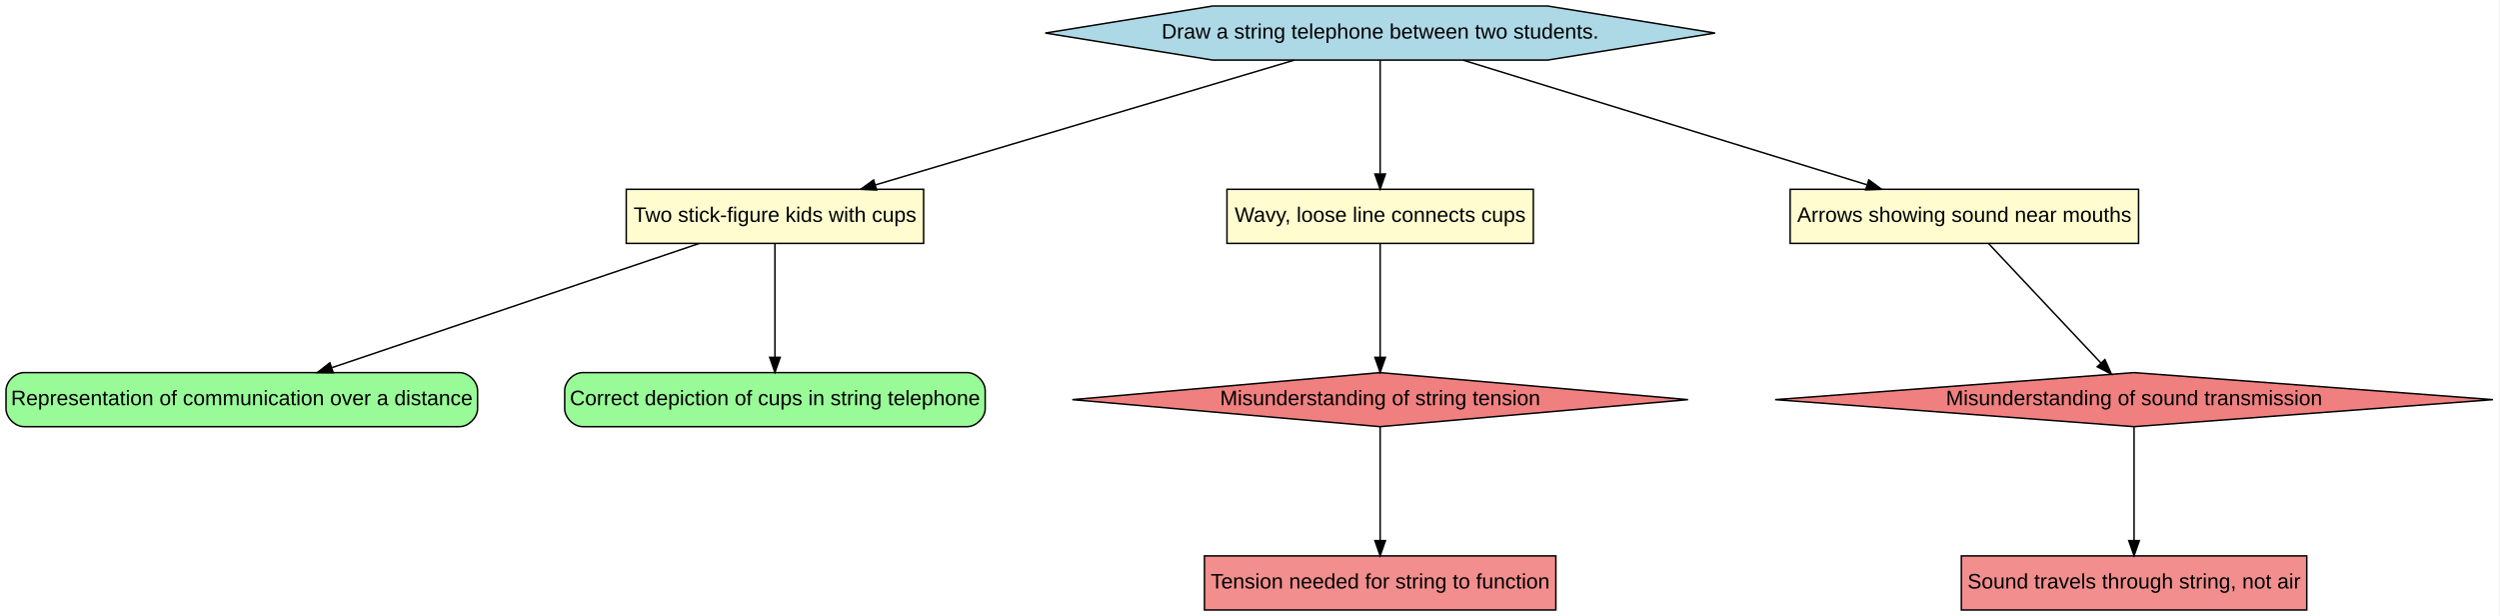
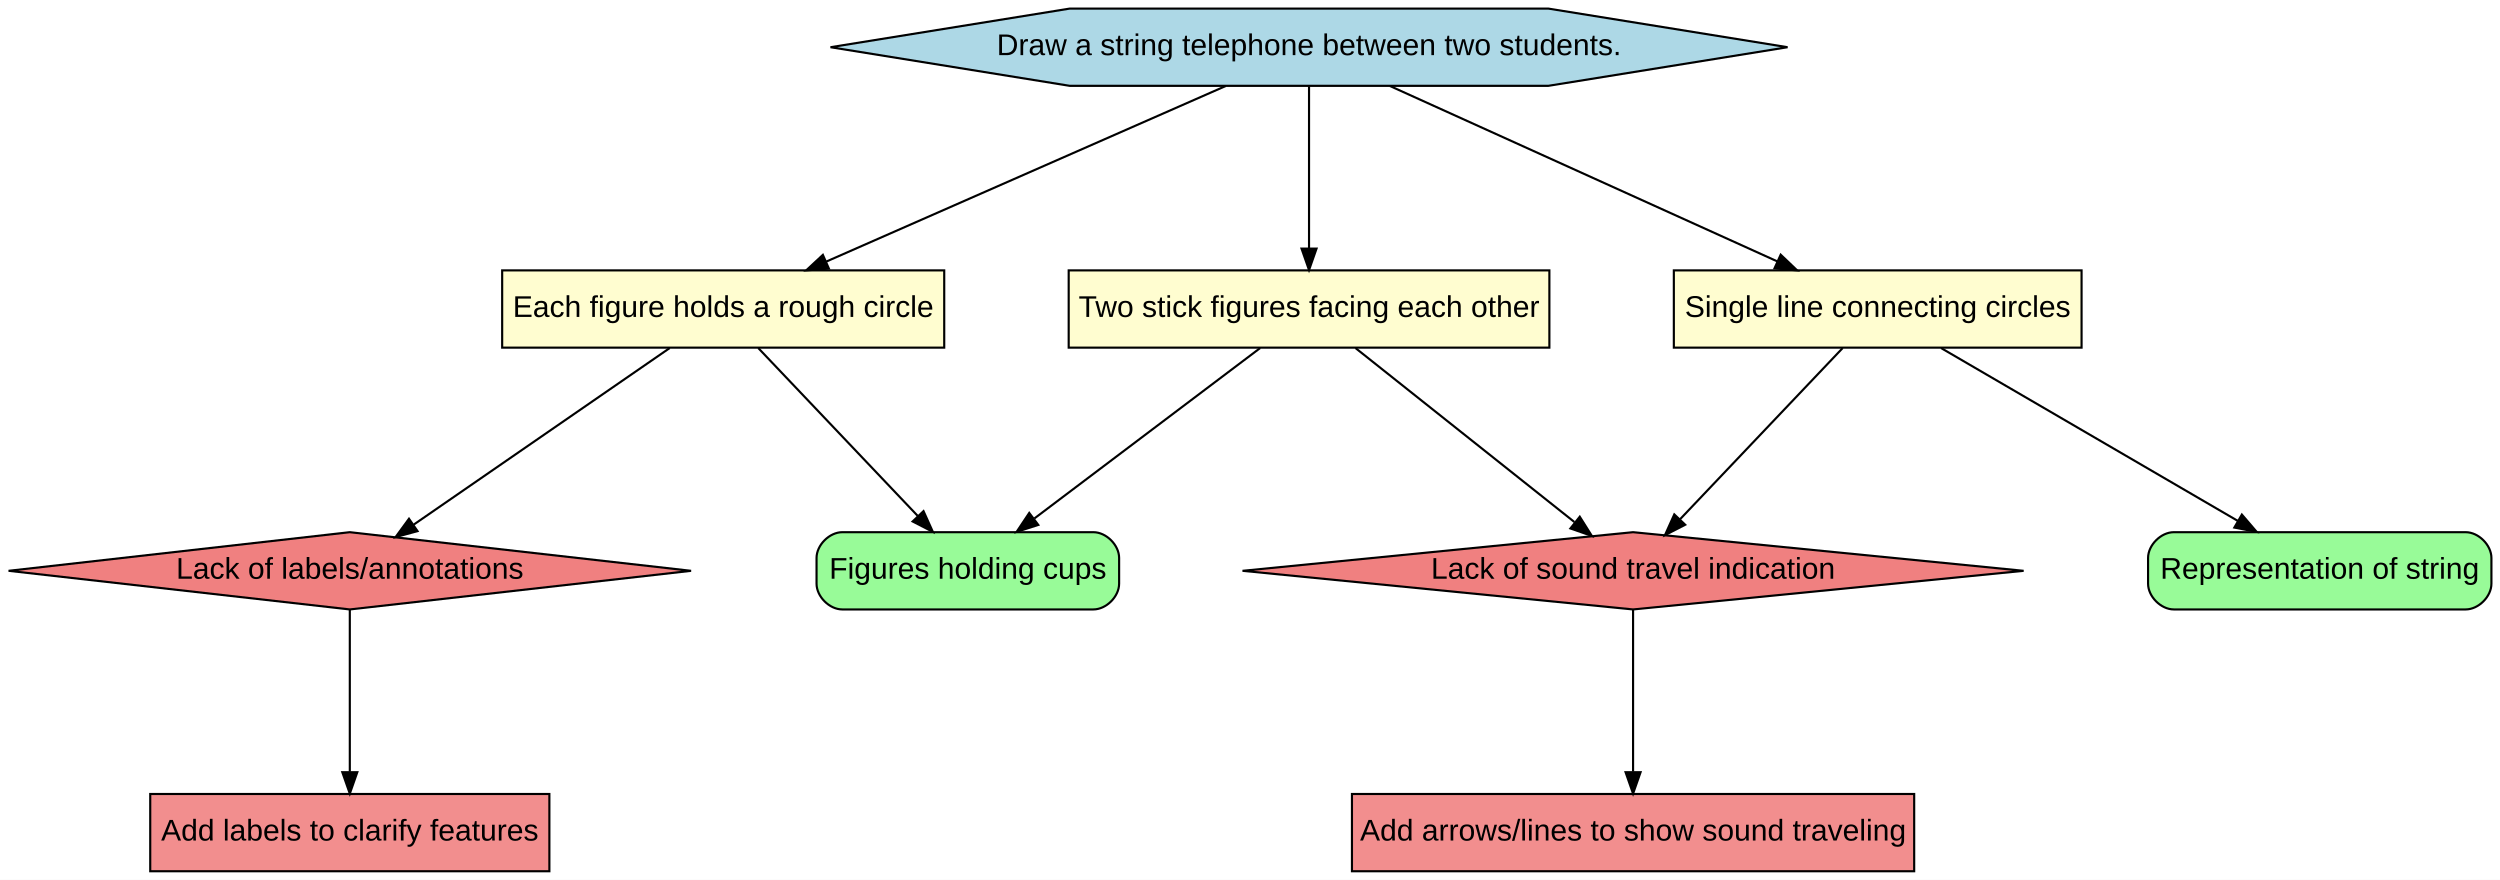
- <svg xmlns="http://www.w3.org/2000/svg" width="1664pt" height="410pt" viewBox="0.00 0.00 1664.00 410.00">
+ <svg xmlns="http://www.w3.org/2000/svg" width="1165pt" height="410pt" viewBox="0.00 0.00 1165.00 410.00">
  <g id="graph0" class="graph" transform="scale(1 1) rotate(0) translate(4 406)">
-     <polygon fill="white" stroke="transparent" points="-4,4 -4,-406 1660,-406 1660,4 -4,4" />
+     <polygon fill="white" stroke="transparent" points="-4,4 -4,-406 1161,-406 1161,4 -4,4" />
    <g id="node1" class="node">
-       <polygon fill="lightblue" stroke="black" points="1138,-384 1026.5,-402 803.5,-402 692,-384 803.5,-366 1026.5,-366 1138,-384" />
-       <text text-anchor="middle" x="915" y="-380.3" font-family="Arial" font-size="14.00">Draw a string telephone between two students.</text>
+       <polygon fill="lightblue" stroke="black" points="829.01,-384 717.51,-402 494.51,-402 383.01,-384 494.51,-366 717.51,-366 829.01,-384" />
+       <text text-anchor="middle" x="606.01" y="-380.3" font-family="Arial" font-size="14.00">Draw a string telephone between two students.</text>
    </g>
    <g id="node2" class="node">
-       <polygon fill="#fffdd0" stroke="black" points="611,-280 413,-280 413,-244 611,-244 611,-280" />
-       <text text-anchor="middle" x="512" y="-258.3" font-family="Arial" font-size="14.00">Two stick-figure kids with cups</text>
+       <polygon fill="#fffdd0" stroke="black" points="718.01,-280 494.01,-280 494.01,-244 718.01,-244 718.01,-280" />
+       <text text-anchor="middle" x="606.01" y="-258.3" font-family="Arial" font-size="14.00">Two stick figures facing each other</text>
    </g>
    <g id="edge1" class="edge">
-       <path fill="none" stroke="black" d="M857.69,-365.93C784.12,-344.03 656.72,-306.09 578.83,-282.9" />
-       <polygon fill="black" stroke="black" points="579.69,-279.51 569.11,-280.01 577.7,-286.21 579.69,-279.51" />
+       <path fill="none" stroke="black" d="M606.01,-365.81C606.01,-346.11 606.01,-313.58 606.01,-290.39" />
+       <polygon fill="black" stroke="black" points="609.51,-290.16 606.01,-280.16 602.51,-290.16 609.51,-290.16" />
    </g>
    <g id="node3" class="node">
-       <polygon fill="#fffdd0" stroke="black" points="1017,-280 813,-280 813,-244 1017,-244 1017,-280" />
-       <text text-anchor="middle" x="915" y="-258.3" font-family="Arial" font-size="14.00">Wavy, loose line connects cups</text>
+       <polygon fill="#fffdd0" stroke="black" points="436.01,-280 230.01,-280 230.01,-244 436.01,-244 436.01,-280" />
+       <text text-anchor="middle" x="333.01" y="-258.3" font-family="Arial" font-size="14.00">Each figure holds a rough circle</text>
    </g>
    <g id="edge2" class="edge">
-       <path fill="none" stroke="black" d="M915,-365.81C915,-346.11 915,-313.58 915,-290.39" />
-       <polygon fill="black" stroke="black" points="918.5,-290.16 915,-280.16 911.5,-290.16 918.5,-290.16" />
+       <path fill="none" stroke="black" d="M567.19,-365.93C518.17,-344.39 433.85,-307.32 380.89,-284.04" />
+       <polygon fill="black" stroke="black" points="382.27,-280.82 371.7,-280.01 379.46,-287.23 382.27,-280.82" />
    </g>
    <g id="node4" class="node">
-       <polygon fill="#fffdd0" stroke="black" points="1420,-280 1188,-280 1188,-244 1420,-244 1420,-280" />
-       <text text-anchor="middle" x="1304" y="-258.3" font-family="Arial" font-size="14.00">Arrows showing sound near mouths</text>
+       <polygon fill="#fffdd0" stroke="black" points="966.01,-280 776.01,-280 776.01,-244 966.01,-244 966.01,-280" />
+       <text text-anchor="middle" x="871.01" y="-258.3" font-family="Arial" font-size="14.00">Single line connecting circles</text>
    </g>
    <g id="edge3" class="edge">
-       <path fill="none" stroke="black" d="M970.32,-365.93C1041.2,-344.07 1163.8,-306.25 1239,-283.04" />
-       <polygon fill="black" stroke="black" points="1240.36,-286.28 1248.9,-280.01 1238.31,-279.59 1240.36,-286.28" />
+       <path fill="none" stroke="black" d="M643.7,-365.93C691.19,-344.43 772.79,-307.48 824.22,-284.19" />
+       <polygon fill="black" stroke="black" points="825.8,-287.32 833.46,-280.01 822.91,-280.94 825.8,-287.32" />
    </g>
    <g id="node5" class="node">
-       <path fill="palegreen" stroke="black" d="M302,-158C302,-158 12,-158 12,-158 6,-158 0,-152 0,-146 0,-146 0,-134 0,-134 0,-128 6,-122 12,-122 12,-122 302,-122 302,-122 308,-122 314,-128 314,-134 314,-134 314,-146 314,-146 314,-152 308,-158 302,-158" />
-       <text text-anchor="middle" x="157" y="-136.3" font-family="Arial" font-size="14.00">Representation of communication over a distance</text>
+       <path fill="palegreen" stroke="black" d="M505.51,-158C505.51,-158 388.51,-158 388.51,-158 382.51,-158 376.51,-152 376.51,-146 376.51,-146 376.51,-134 376.51,-134 376.51,-128 382.51,-122 388.51,-122 388.51,-122 505.51,-122 505.51,-122 511.51,-122 517.51,-128 517.51,-134 517.51,-134 517.51,-146 517.51,-146 517.51,-152 511.51,-158 505.51,-158" />
+       <text text-anchor="middle" x="447.01" y="-136.3" font-family="Arial" font-size="14.00">Figures holding cups</text>
    </g>
    <g id="edge4" class="edge">
-       <path fill="none" stroke="black" d="M461.51,-243.93C397.11,-222.16 285.85,-184.56 217.13,-161.33" />
-       <polygon fill="black" stroke="black" points="217.9,-157.9 207.31,-158.01 215.66,-164.53 217.9,-157.9" />
+       <path fill="none" stroke="black" d="M583.23,-243.81C555.61,-222.96 508.91,-187.71 478.02,-164.4" />
+       <polygon fill="black" stroke="black" points="479.84,-161.39 469.75,-158.16 475.63,-166.98 479.84,-161.39" />
    </g>
    <g id="node6" class="node">
-       <path fill="palegreen" stroke="black" d="M640,-158C640,-158 384,-158 384,-158 378,-158 372,-152 372,-146 372,-146 372,-134 372,-134 372,-128 378,-122 384,-122 384,-122 640,-122 640,-122 646,-122 652,-128 652,-134 652,-134 652,-146 652,-146 652,-152 646,-158 640,-158" />
-       <text text-anchor="middle" x="512" y="-136.3" font-family="Arial" font-size="14.00">Correct depiction of cups in string telephone</text>
+       <polygon fill="lightcoral" stroke="black" points="757.01,-158 575.01,-140 757.01,-122 939.01,-140 757.01,-158" />
+       <text text-anchor="middle" x="757.01" y="-136.3" font-family="Arial" font-size="14.00">Lack of sound travel indication</text>
    </g>
    <g id="edge5" class="edge">
-       <path fill="none" stroke="black" d="M512,-243.81C512,-224.11 512,-191.58 512,-168.39" />
-       <polygon fill="black" stroke="black" points="515.5,-168.16 512,-158.16 508.5,-168.16 515.5,-168.16" />
+       <path fill="none" stroke="black" d="M627.65,-243.81C654.52,-222.45 700.38,-186.01 729.66,-162.74" />
+       <polygon fill="black" stroke="black" points="732.17,-165.22 737.81,-156.26 727.81,-159.74 732.17,-165.22" />
+     </g>
+     <g id="edge6" class="edge">
+       <path fill="none" stroke="black" d="M349.35,-243.81C368.82,-223.31 401.5,-188.91 423.64,-165.6" />
+       <polygon fill="black" stroke="black" points="426.36,-167.82 430.71,-158.16 421.29,-163 426.36,-167.82" />
    </g>
    <g id="node7" class="node">
-       <polygon fill="lightcoral" stroke="black" points="915,-158 710,-140 915,-122 1120,-140 915,-158" />
-       <text text-anchor="middle" x="915" y="-136.3" font-family="Arial" font-size="14.00">Misunderstanding of string tension</text>
+       <polygon fill="lightcoral" stroke="black" points="159.01,-158 -0.01,-140 159.01,-122 318.04,-140 159.01,-158" />
+       <text text-anchor="middle" x="159.01" y="-136.3" font-family="Arial" font-size="14.00">Lack of labels/annotations</text>
    </g>
-     <g id="edge6" class="edge">
-       <path fill="none" stroke="black" d="M915,-243.81C915,-224.11 915,-191.58 915,-168.39" />
-       <polygon fill="black" stroke="black" points="918.5,-168.16 915,-158.16 911.5,-168.16 918.5,-168.16" />
+     <g id="edge7" class="edge">
+       <path fill="none" stroke="black" d="M308.08,-243.81C276.6,-222.09 222.48,-184.77 188.84,-161.57" />
+       <polygon fill="black" stroke="black" points="190.56,-158.5 180.34,-155.71 186.59,-164.27 190.56,-158.5" />
+     </g>
+     <g id="edge8" class="edge">
+       <path fill="none" stroke="black" d="M854.68,-243.81C834.77,-222.85 801.04,-187.34 778.9,-164.03" />
+       <polygon fill="black" stroke="black" points="781.3,-161.47 771.87,-156.63 776.22,-166.29 781.3,-161.47" />
    </g>
    <g id="node8" class="node">
-       <polygon fill="lightcoral" stroke="black" points="1417,-158 1178,-140 1417,-122 1656,-140 1417,-158" />
-       <text text-anchor="middle" x="1417" y="-136.3" font-family="Arial" font-size="14.00">Misunderstanding of sound transmission</text>
+       <path fill="palegreen" stroke="black" d="M1145,-158C1145,-158 1009,-158 1009,-158 1003,-158 997,-152 997,-146 997,-146 997,-134 997,-134 997,-128 1003,-122 1009,-122 1009,-122 1145,-122 1145,-122 1151,-122 1157,-128 1157,-134 1157,-134 1157,-146 1157,-146 1157,-152 1151,-158 1145,-158" />
+       <text text-anchor="middle" x="1077" y="-136.3" font-family="Arial" font-size="14.00">Representation of string</text>
    </g>
-     <g id="edge7" class="edge">
-       <path fill="none" stroke="black" d="M1320.2,-243.81C1339.8,-222.96 1373,-187.74 1394.9,-164.42" />
-       <polygon fill="black" stroke="black" points="1397.58,-166.68 1401.9,-157.01 1392.49,-161.88 1397.58,-166.68" />
+     <g id="edge9" class="edge">
+       <path fill="none" stroke="black" d="M900.53,-243.81C936.94,-222.6 998.9,-186.5 1038.9,-163.21" />
+       <polygon fill="black" stroke="black" points="1040.71,-166.21 1047.6,-158.16 1037.2,-160.15 1040.71,-166.21" />
    </g>
    <g id="node9" class="node">
-       <polygon fill="#f28e8e" stroke="black" points="1032,-36 798,-36 798,0 1032,0 1032,-36" />
-       <text text-anchor="middle" x="915" y="-14.3" font-family="Arial" font-size="14.00">Tension needed for string to function</text>
+       <polygon fill="#f28e8e" stroke="black" points="888.01,-36 626.01,-36 626.01,0 888.01,0 888.01,-36" />
+       <text text-anchor="middle" x="757.01" y="-14.3" font-family="Arial" font-size="14.00">Add arrows/lines to show sound traveling</text>
    </g>
-     <g id="edge8" class="edge">
-       <path fill="none" stroke="black" d="M915,-121.81C915,-102.11 915,-69.58 915,-46.39" />
-       <polygon fill="black" stroke="black" points="918.5,-46.16 915,-36.16 911.5,-46.16 918.5,-46.16" />
+     <g id="edge10" class="edge">
+       <path fill="none" stroke="black" d="M757.01,-121.81C757.01,-102.11 757.01,-69.58 757.01,-46.39" />
+       <polygon fill="black" stroke="black" points="760.51,-46.16 757.01,-36.16 753.51,-46.16 760.51,-46.16" />
    </g>
    <g id="node10" class="node">
-       <polygon fill="#f28e8e" stroke="black" points="1532,-36 1302,-36 1302,0 1532,0 1532,-36" />
-       <text text-anchor="middle" x="1417" y="-14.3" font-family="Arial" font-size="14.00">Sound travels through string, not air</text>
+       <polygon fill="#f28e8e" stroke="black" points="252.01,-36 66.01,-36 66.01,0 252.01,0 252.01,-36" />
+       <text text-anchor="middle" x="159.01" y="-14.3" font-family="Arial" font-size="14.00">Add labels to clarify features</text>
    </g>
-     <g id="edge9" class="edge">
-       <path fill="none" stroke="black" d="M1417,-121.81C1417,-102.11 1417,-69.58 1417,-46.39" />
-       <polygon fill="black" stroke="black" points="1420.5,-46.16 1417,-36.16 1413.5,-46.16 1420.5,-46.16" />
+     <g id="edge11" class="edge">
+       <path fill="none" stroke="black" d="M159.01,-121.81C159.01,-102.11 159.01,-69.58 159.01,-46.39" />
+       <polygon fill="black" stroke="black" points="162.51,-46.16 159.01,-36.16 155.51,-46.16 162.51,-46.16" />
    </g>
  </g>
</svg>
